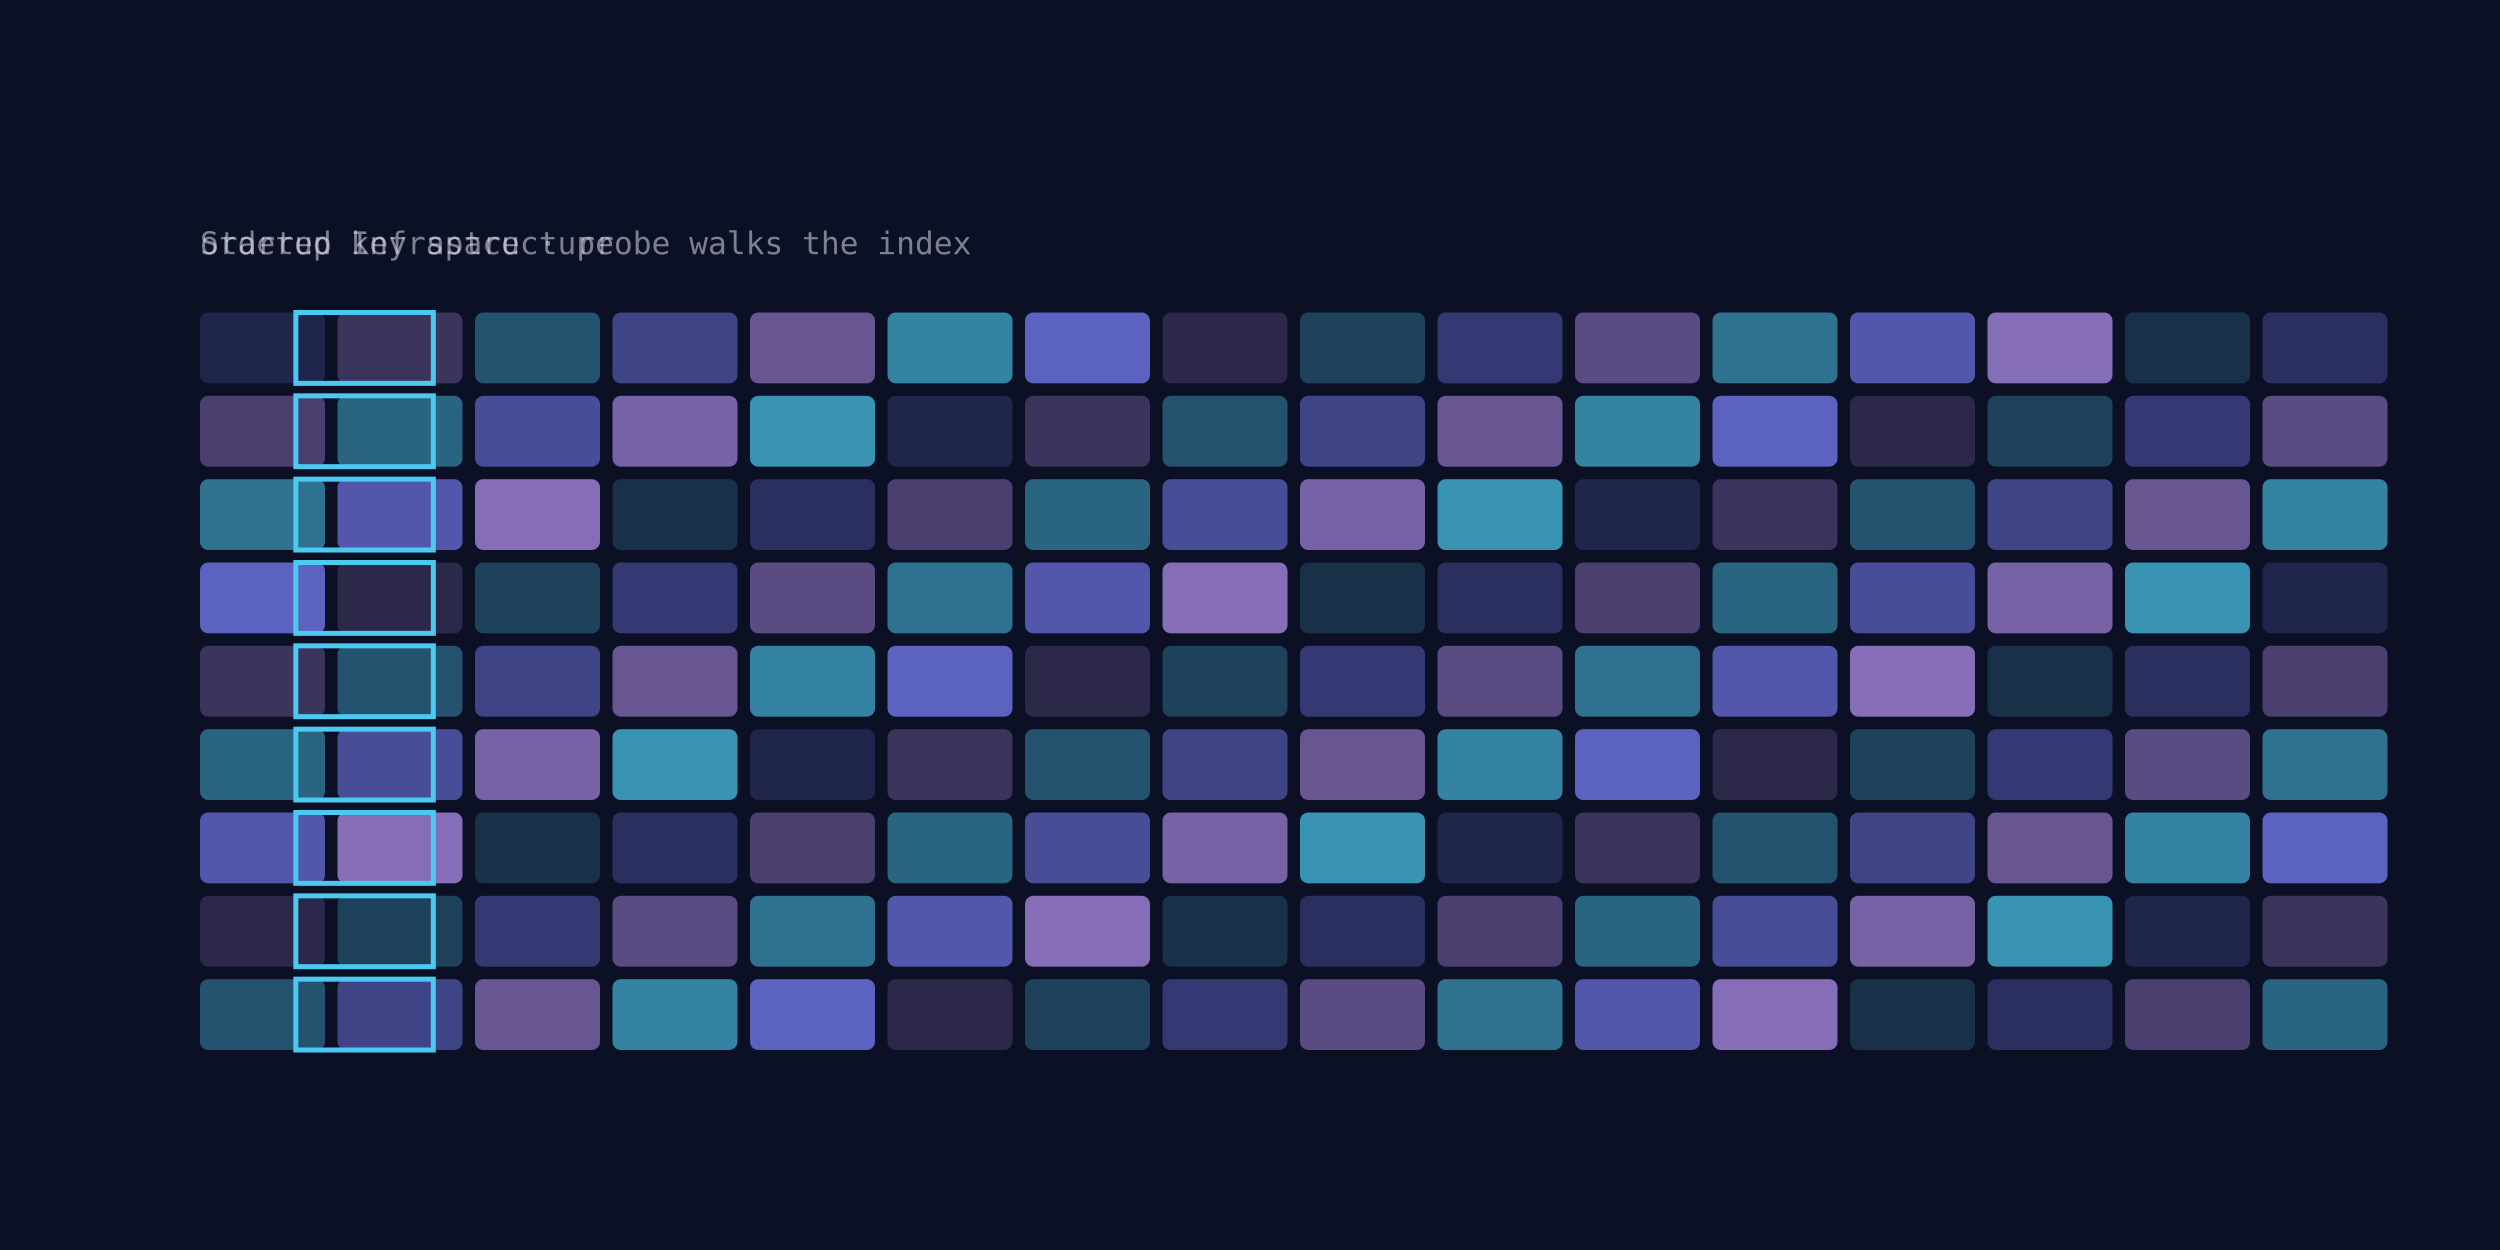
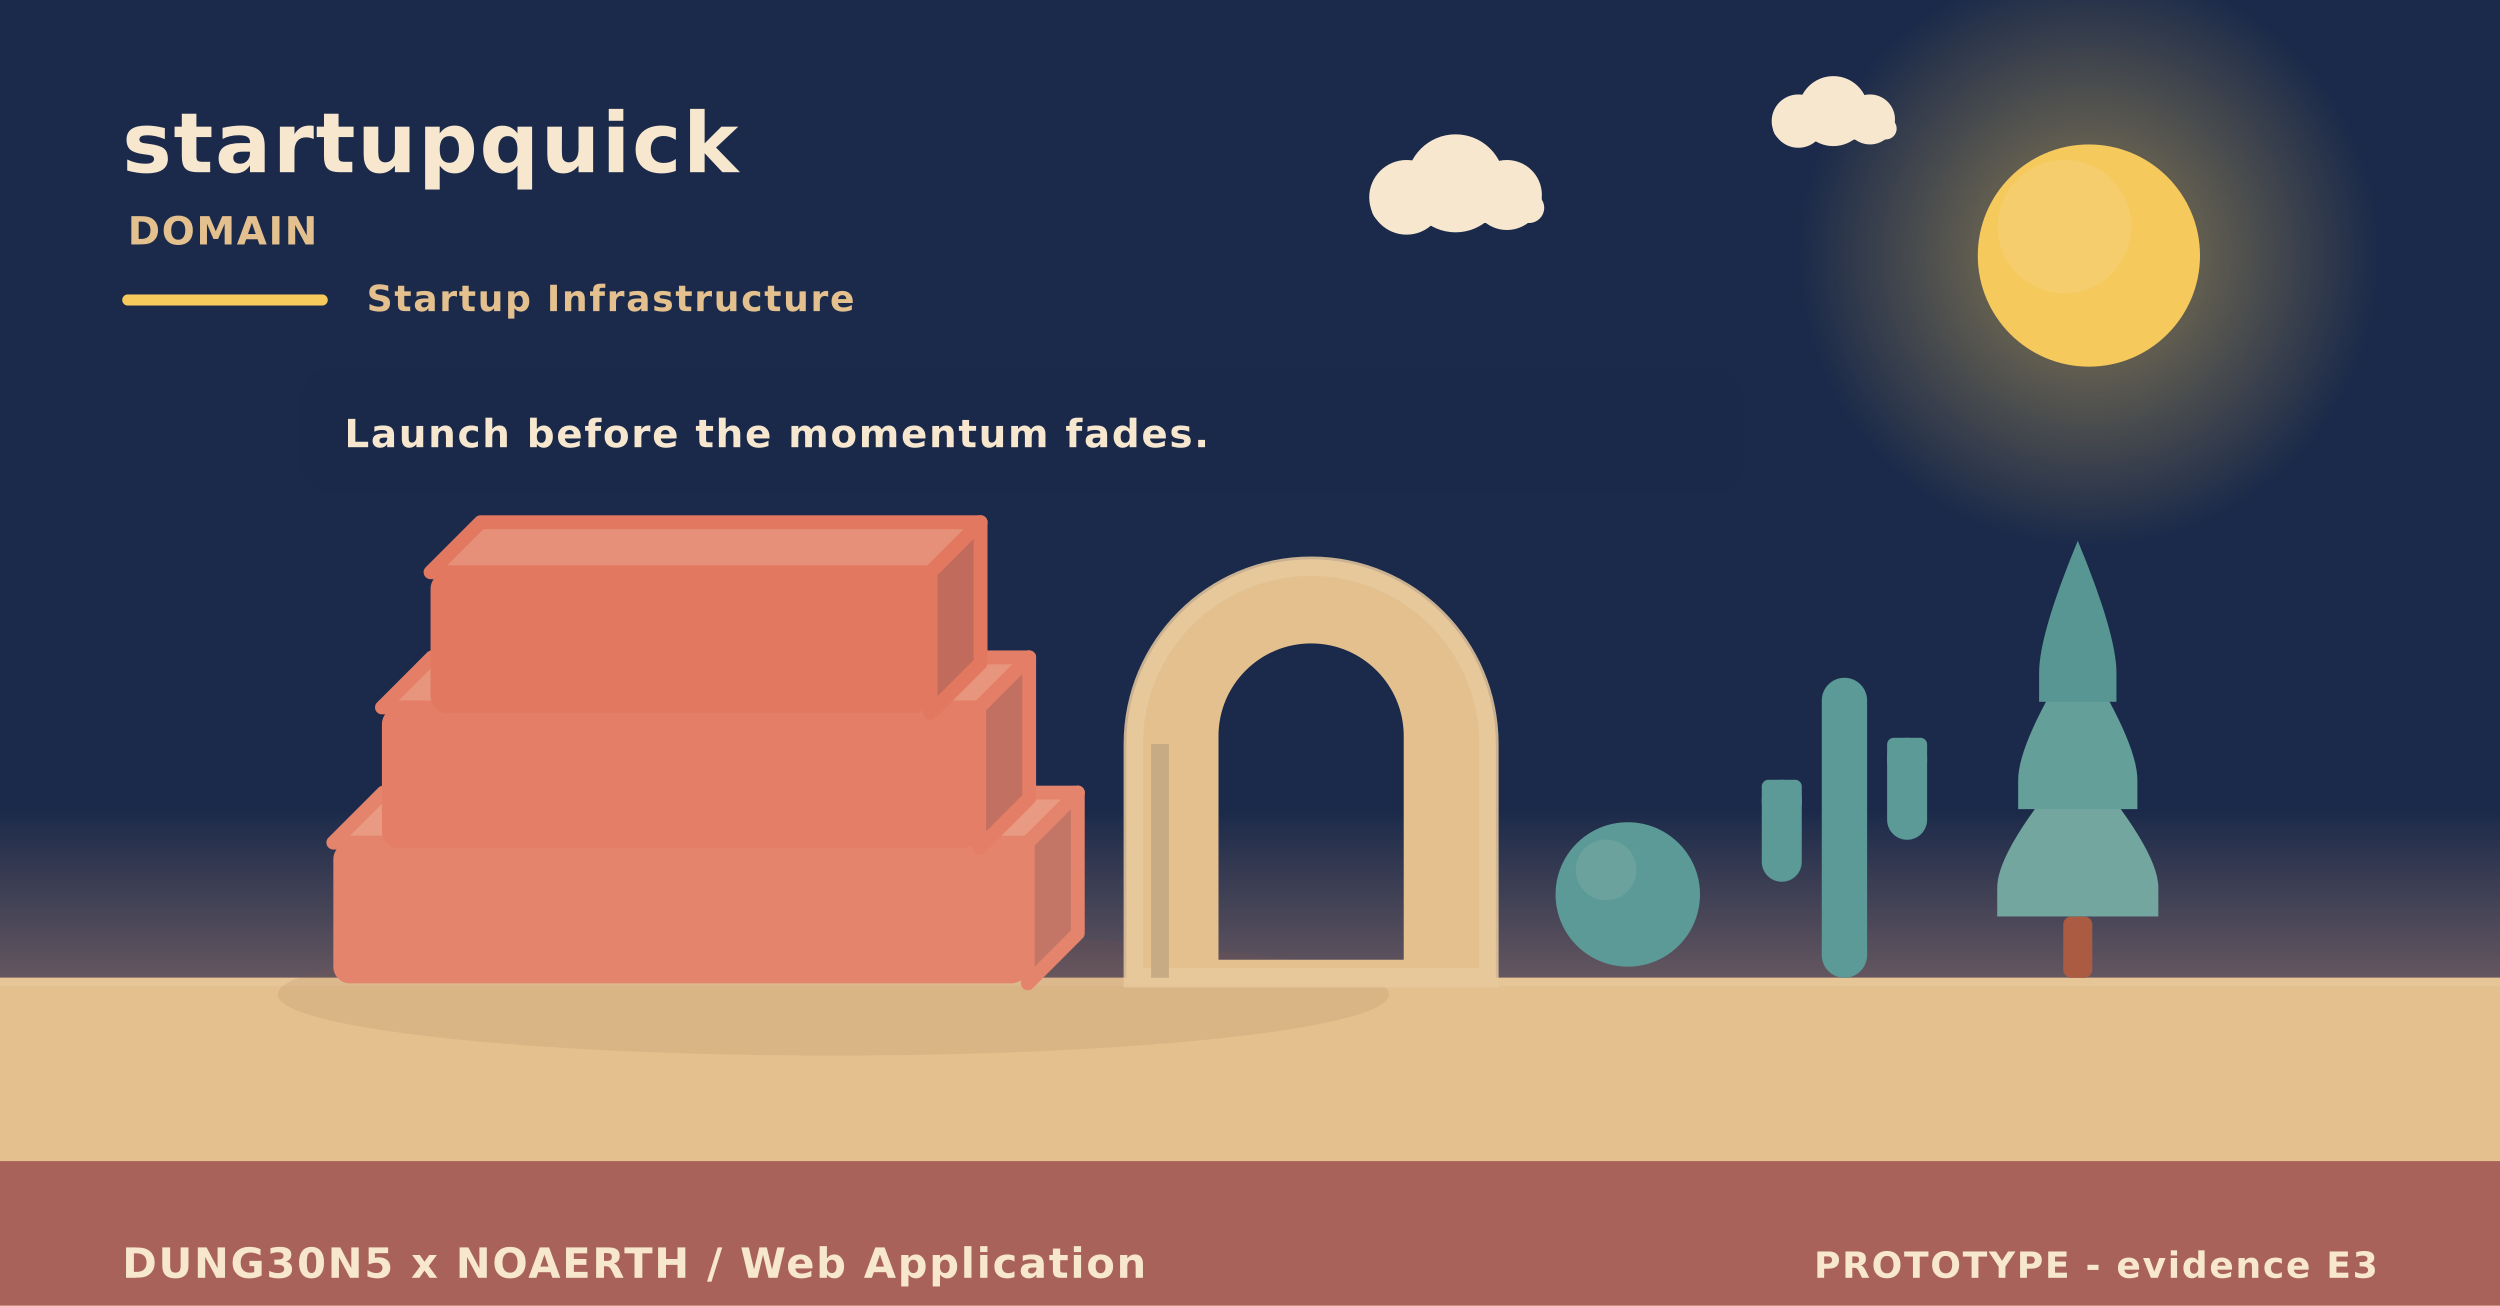
- <svg xmlns="http://www.w3.org/2000/svg" viewBox="0 0 1200 600" width="1200" height="600" role="img" aria-label="startupquick domain model">
-   <rect width="1200" height="600" fill="#0c1024" />
-   <defs>
-     <linearGradient id="gd" x1="0" y1="0" x2="1" y2="1">
-       <stop offset="0%" stop-color="#7c83ff" />
-       <stop offset="100%" stop-color="#b794f4" />
-     </linearGradient>
-   </defs>
-   <rect x="96.00" y="150.00" width="60.00" height="34.00" rx="4.00" fill="#7c83ff" opacity="0.18" />
-   <rect x="162.00" y="150.00" width="60.00" height="34.00" rx="4.00" fill="#b794f4" opacity="0.27" />
-   <rect x="228.00" y="150.00" width="60.00" height="34.00" rx="4.00" fill="#4cc9f0" opacity="0.36" />
-   <rect x="294.00" y="150.00" width="60.00" height="34.00" rx="4.00" fill="#7c83ff" opacity="0.45" />
-   <rect x="360.00" y="150.00" width="60.00" height="34.00" rx="4.00" fill="#b794f4" opacity="0.53" />
-   <rect x="426.00" y="150.00" width="60.00" height="34.00" rx="4.00" fill="#4cc9f0" opacity="0.62" />
-   <rect x="492.00" y="150.00" width="60.00" height="34.00" rx="4.00" fill="#7c83ff" opacity="0.71" />
-   <rect x="558.00" y="150.00" width="60.00" height="34.00" rx="4.00" fill="#b794f4" opacity="0.18" />
-   <rect x="624.00" y="150.00" width="60.00" height="34.00" rx="4.00" fill="#4cc9f0" opacity="0.27" />
-   <rect x="690.00" y="150.00" width="60.00" height="34.00" rx="4.00" fill="#7c83ff" opacity="0.36" />
-   <rect x="756.00" y="150.00" width="60.00" height="34.00" rx="4.00" fill="#b794f4" opacity="0.45" />
-   <rect x="822.00" y="150.00" width="60.00" height="34.00" rx="4.00" fill="#4cc9f0" opacity="0.53" />
-   <rect x="888.00" y="150.00" width="60.00" height="34.00" rx="4.00" fill="#7c83ff" opacity="0.62" />
-   <rect x="954.00" y="150.00" width="60.00" height="34.00" rx="4.00" fill="#b794f4" opacity="0.71" />
-   <rect x="1020.00" y="150.00" width="60.00" height="34.00" rx="4.00" fill="#4cc9f0" opacity="0.18" />
-   <rect x="1086.00" y="150.00" width="60.00" height="34.00" rx="4.00" fill="#7c83ff" opacity="0.27" />
-   <rect x="96.00" y="190.00" width="60.00" height="34.00" rx="4.00" fill="#b794f4" opacity="0.36" />
-   <rect x="162.00" y="190.00" width="60.00" height="34.00" rx="4.00" fill="#4cc9f0" opacity="0.45" />
-   <rect x="228.00" y="190.00" width="60.00" height="34.00" rx="4.00" fill="#7c83ff" opacity="0.53" />
-   <rect x="294.00" y="190.00" width="60.00" height="34.00" rx="4.00" fill="#b794f4" opacity="0.62" />
-   <rect x="360.00" y="190.00" width="60.00" height="34.00" rx="4.00" fill="#4cc9f0" opacity="0.71" />
-   <rect x="426.00" y="190.00" width="60.00" height="34.00" rx="4.00" fill="#7c83ff" opacity="0.18" />
-   <rect x="492.00" y="190.00" width="60.00" height="34.00" rx="4.00" fill="#b794f4" opacity="0.27" />
-   <rect x="558.00" y="190.00" width="60.00" height="34.00" rx="4.00" fill="#4cc9f0" opacity="0.36" />
-   <rect x="624.00" y="190.00" width="60.00" height="34.00" rx="4.00" fill="#7c83ff" opacity="0.45" />
-   <rect x="690.00" y="190.00" width="60.00" height="34.00" rx="4.00" fill="#b794f4" opacity="0.53" />
-   <rect x="756.00" y="190.00" width="60.00" height="34.00" rx="4.00" fill="#4cc9f0" opacity="0.62" />
-   <rect x="822.00" y="190.00" width="60.00" height="34.00" rx="4.00" fill="#7c83ff" opacity="0.71" />
-   <rect x="888.00" y="190.00" width="60.00" height="34.00" rx="4.00" fill="#b794f4" opacity="0.18" />
-   <rect x="954.00" y="190.00" width="60.00" height="34.00" rx="4.00" fill="#4cc9f0" opacity="0.27" />
-   <rect x="1020.00" y="190.00" width="60.00" height="34.00" rx="4.00" fill="#7c83ff" opacity="0.36" />
-   <rect x="1086.00" y="190.00" width="60.00" height="34.00" rx="4.00" fill="#b794f4" opacity="0.45" />
-   <rect x="96.00" y="230.00" width="60.00" height="34.00" rx="4.00" fill="#4cc9f0" opacity="0.53" />
-   <rect x="162.00" y="230.00" width="60.00" height="34.00" rx="4.00" fill="#7c83ff" opacity="0.62" />
-   <rect x="228.00" y="230.00" width="60.00" height="34.00" rx="4.00" fill="#b794f4" opacity="0.71" />
-   <rect x="294.00" y="230.00" width="60.00" height="34.00" rx="4.00" fill="#4cc9f0" opacity="0.18" />
-   <rect x="360.00" y="230.00" width="60.00" height="34.00" rx="4.00" fill="#7c83ff" opacity="0.27" />
-   <rect x="426.00" y="230.00" width="60.00" height="34.00" rx="4.00" fill="#b794f4" opacity="0.36" />
-   <rect x="492.00" y="230.00" width="60.00" height="34.00" rx="4.00" fill="#4cc9f0" opacity="0.45" />
-   <rect x="558.00" y="230.00" width="60.00" height="34.00" rx="4.00" fill="#7c83ff" opacity="0.53" />
-   <rect x="624.00" y="230.00" width="60.00" height="34.00" rx="4.00" fill="#b794f4" opacity="0.62" />
-   <rect x="690.00" y="230.00" width="60.00" height="34.00" rx="4.00" fill="#4cc9f0" opacity="0.71" />
-   <rect x="756.00" y="230.00" width="60.00" height="34.00" rx="4.00" fill="#7c83ff" opacity="0.18" />
-   <rect x="822.00" y="230.00" width="60.00" height="34.00" rx="4.00" fill="#b794f4" opacity="0.27" />
-   <rect x="888.00" y="230.00" width="60.00" height="34.00" rx="4.00" fill="#4cc9f0" opacity="0.36" />
-   <rect x="954.00" y="230.00" width="60.00" height="34.00" rx="4.00" fill="#7c83ff" opacity="0.45" />
-   <rect x="1020.00" y="230.00" width="60.00" height="34.00" rx="4.00" fill="#b794f4" opacity="0.53" />
-   <rect x="1086.00" y="230.00" width="60.00" height="34.00" rx="4.00" fill="#4cc9f0" opacity="0.62" />
-   <rect x="96.00" y="270.00" width="60.00" height="34.00" rx="4.00" fill="#7c83ff" opacity="0.71" />
-   <rect x="162.00" y="270.00" width="60.00" height="34.00" rx="4.00" fill="#b794f4" opacity="0.18" />
-   <rect x="228.00" y="270.00" width="60.00" height="34.00" rx="4.00" fill="#4cc9f0" opacity="0.27" />
-   <rect x="294.00" y="270.00" width="60.00" height="34.00" rx="4.00" fill="#7c83ff" opacity="0.36" />
-   <rect x="360.00" y="270.00" width="60.00" height="34.00" rx="4.00" fill="#b794f4" opacity="0.45" />
-   <rect x="426.00" y="270.00" width="60.00" height="34.00" rx="4.00" fill="#4cc9f0" opacity="0.53" />
-   <rect x="492.00" y="270.00" width="60.00" height="34.00" rx="4.00" fill="#7c83ff" opacity="0.62" />
-   <rect x="558.00" y="270.00" width="60.00" height="34.00" rx="4.00" fill="#b794f4" opacity="0.71" />
-   <rect x="624.00" y="270.00" width="60.00" height="34.00" rx="4.00" fill="#4cc9f0" opacity="0.18" />
-   <rect x="690.00" y="270.00" width="60.00" height="34.00" rx="4.00" fill="#7c83ff" opacity="0.27" />
-   <rect x="756.00" y="270.00" width="60.00" height="34.00" rx="4.00" fill="#b794f4" opacity="0.36" />
-   <rect x="822.00" y="270.00" width="60.00" height="34.00" rx="4.00" fill="#4cc9f0" opacity="0.45" />
-   <rect x="888.00" y="270.00" width="60.00" height="34.00" rx="4.00" fill="#7c83ff" opacity="0.53" />
-   <rect x="954.00" y="270.00" width="60.00" height="34.00" rx="4.00" fill="#b794f4" opacity="0.62" />
-   <rect x="1020.00" y="270.00" width="60.00" height="34.00" rx="4.00" fill="#4cc9f0" opacity="0.71" />
-   <rect x="1086.00" y="270.00" width="60.00" height="34.00" rx="4.00" fill="#7c83ff" opacity="0.18" />
-   <rect x="96.00" y="310.00" width="60.00" height="34.00" rx="4.00" fill="#b794f4" opacity="0.27" />
-   <rect x="162.00" y="310.00" width="60.00" height="34.00" rx="4.00" fill="#4cc9f0" opacity="0.36" />
-   <rect x="228.00" y="310.00" width="60.00" height="34.00" rx="4.00" fill="#7c83ff" opacity="0.45" />
-   <rect x="294.00" y="310.00" width="60.00" height="34.00" rx="4.00" fill="#b794f4" opacity="0.53" />
-   <rect x="360.00" y="310.00" width="60.00" height="34.00" rx="4.00" fill="#4cc9f0" opacity="0.62" />
-   <rect x="426.00" y="310.00" width="60.00" height="34.00" rx="4.00" fill="#7c83ff" opacity="0.71" />
-   <rect x="492.00" y="310.00" width="60.00" height="34.00" rx="4.00" fill="#b794f4" opacity="0.18" />
-   <rect x="558.00" y="310.00" width="60.00" height="34.00" rx="4.00" fill="#4cc9f0" opacity="0.27" />
-   <rect x="624.00" y="310.00" width="60.00" height="34.00" rx="4.00" fill="#7c83ff" opacity="0.36" />
-   <rect x="690.00" y="310.00" width="60.00" height="34.00" rx="4.00" fill="#b794f4" opacity="0.45" />
-   <rect x="756.00" y="310.00" width="60.00" height="34.00" rx="4.00" fill="#4cc9f0" opacity="0.53" />
-   <rect x="822.00" y="310.00" width="60.00" height="34.00" rx="4.00" fill="#7c83ff" opacity="0.62" />
-   <rect x="888.00" y="310.00" width="60.00" height="34.00" rx="4.00" fill="#b794f4" opacity="0.71" />
-   <rect x="954.00" y="310.00" width="60.00" height="34.00" rx="4.00" fill="#4cc9f0" opacity="0.18" />
-   <rect x="1020.00" y="310.00" width="60.00" height="34.00" rx="4.00" fill="#7c83ff" opacity="0.27" />
-   <rect x="1086.00" y="310.00" width="60.00" height="34.00" rx="4.00" fill="#b794f4" opacity="0.36" />
-   <rect x="96.00" y="350.00" width="60.00" height="34.00" rx="4.00" fill="#4cc9f0" opacity="0.45" />
-   <rect x="162.00" y="350.00" width="60.00" height="34.00" rx="4.00" fill="#7c83ff" opacity="0.53" />
-   <rect x="228.00" y="350.00" width="60.00" height="34.00" rx="4.00" fill="#b794f4" opacity="0.62" />
-   <rect x="294.00" y="350.00" width="60.00" height="34.00" rx="4.00" fill="#4cc9f0" opacity="0.71" />
-   <rect x="360.00" y="350.00" width="60.00" height="34.00" rx="4.00" fill="#7c83ff" opacity="0.18" />
-   <rect x="426.00" y="350.00" width="60.00" height="34.00" rx="4.00" fill="#b794f4" opacity="0.27" />
-   <rect x="492.00" y="350.00" width="60.00" height="34.00" rx="4.00" fill="#4cc9f0" opacity="0.36" />
-   <rect x="558.00" y="350.00" width="60.00" height="34.00" rx="4.00" fill="#7c83ff" opacity="0.45" />
-   <rect x="624.00" y="350.00" width="60.00" height="34.00" rx="4.00" fill="#b794f4" opacity="0.53" />
-   <rect x="690.00" y="350.00" width="60.00" height="34.00" rx="4.00" fill="#4cc9f0" opacity="0.62" />
-   <rect x="756.00" y="350.00" width="60.00" height="34.00" rx="4.00" fill="#7c83ff" opacity="0.71" />
-   <rect x="822.00" y="350.00" width="60.00" height="34.00" rx="4.00" fill="#b794f4" opacity="0.18" />
-   <rect x="888.00" y="350.00" width="60.00" height="34.00" rx="4.00" fill="#4cc9f0" opacity="0.27" />
-   <rect x="954.00" y="350.00" width="60.00" height="34.00" rx="4.00" fill="#7c83ff" opacity="0.36" />
-   <rect x="1020.00" y="350.00" width="60.00" height="34.00" rx="4.00" fill="#b794f4" opacity="0.45" />
-   <rect x="1086.00" y="350.00" width="60.00" height="34.00" rx="4.00" fill="#4cc9f0" opacity="0.53" />
-   <rect x="96.00" y="390.00" width="60.00" height="34.00" rx="4.00" fill="#7c83ff" opacity="0.62" />
-   <rect x="162.00" y="390.00" width="60.00" height="34.00" rx="4.00" fill="#b794f4" opacity="0.71" />
-   <rect x="228.00" y="390.00" width="60.00" height="34.00" rx="4.00" fill="#4cc9f0" opacity="0.18" />
-   <rect x="294.00" y="390.00" width="60.00" height="34.00" rx="4.00" fill="#7c83ff" opacity="0.27" />
-   <rect x="360.00" y="390.00" width="60.00" height="34.00" rx="4.00" fill="#b794f4" opacity="0.36" />
-   <rect x="426.00" y="390.00" width="60.00" height="34.00" rx="4.00" fill="#4cc9f0" opacity="0.45" />
-   <rect x="492.00" y="390.00" width="60.00" height="34.00" rx="4.00" fill="#7c83ff" opacity="0.53" />
-   <rect x="558.00" y="390.00" width="60.00" height="34.00" rx="4.00" fill="#b794f4" opacity="0.62" />
-   <rect x="624.00" y="390.00" width="60.00" height="34.00" rx="4.00" fill="#4cc9f0" opacity="0.71" />
-   <rect x="690.00" y="390.00" width="60.00" height="34.00" rx="4.00" fill="#7c83ff" opacity="0.18" />
-   <rect x="756.00" y="390.00" width="60.00" height="34.00" rx="4.00" fill="#b794f4" opacity="0.27" />
-   <rect x="822.00" y="390.00" width="60.00" height="34.00" rx="4.00" fill="#4cc9f0" opacity="0.36" />
-   <rect x="888.00" y="390.00" width="60.00" height="34.00" rx="4.00" fill="#7c83ff" opacity="0.45" />
-   <rect x="954.00" y="390.00" width="60.00" height="34.00" rx="4.00" fill="#b794f4" opacity="0.53" />
-   <rect x="1020.00" y="390.00" width="60.00" height="34.00" rx="4.00" fill="#4cc9f0" opacity="0.62" />
-   <rect x="1086.00" y="390.00" width="60.00" height="34.00" rx="4.00" fill="#7c83ff" opacity="0.71" />
-   <rect x="96.00" y="430.00" width="60.00" height="34.00" rx="4.00" fill="#b794f4" opacity="0.18" />
-   <rect x="162.00" y="430.00" width="60.00" height="34.00" rx="4.00" fill="#4cc9f0" opacity="0.27" />
-   <rect x="228.00" y="430.00" width="60.00" height="34.00" rx="4.00" fill="#7c83ff" opacity="0.36" />
-   <rect x="294.00" y="430.00" width="60.00" height="34.00" rx="4.00" fill="#b794f4" opacity="0.45" />
-   <rect x="360.00" y="430.00" width="60.00" height="34.00" rx="4.00" fill="#4cc9f0" opacity="0.53" />
-   <rect x="426.00" y="430.00" width="60.00" height="34.00" rx="4.00" fill="#7c83ff" opacity="0.62" />
-   <rect x="492.00" y="430.00" width="60.00" height="34.00" rx="4.00" fill="#b794f4" opacity="0.71" />
-   <rect x="558.00" y="430.00" width="60.00" height="34.00" rx="4.00" fill="#4cc9f0" opacity="0.18" />
-   <rect x="624.00" y="430.00" width="60.00" height="34.00" rx="4.00" fill="#7c83ff" opacity="0.27" />
-   <rect x="690.00" y="430.00" width="60.00" height="34.00" rx="4.00" fill="#b794f4" opacity="0.36" />
-   <rect x="756.00" y="430.00" width="60.00" height="34.00" rx="4.00" fill="#4cc9f0" opacity="0.45" />
-   <rect x="822.00" y="430.00" width="60.00" height="34.00" rx="4.00" fill="#7c83ff" opacity="0.53" />
-   <rect x="888.00" y="430.00" width="60.00" height="34.00" rx="4.00" fill="#b794f4" opacity="0.62" />
-   <rect x="954.00" y="430.00" width="60.00" height="34.00" rx="4.00" fill="#4cc9f0" opacity="0.71" />
-   <rect x="1020.00" y="430.00" width="60.00" height="34.00" rx="4.00" fill="#7c83ff" opacity="0.18" />
-   <rect x="1086.00" y="430.00" width="60.00" height="34.00" rx="4.00" fill="#b794f4" opacity="0.27" />
-   <rect x="96.00" y="470.00" width="60.00" height="34.00" rx="4.00" fill="#4cc9f0" opacity="0.36" />
-   <rect x="162.00" y="470.00" width="60.00" height="34.00" rx="4.00" fill="#7c83ff" opacity="0.45" />
-   <rect x="228.00" y="470.00" width="60.00" height="34.00" rx="4.00" fill="#b794f4" opacity="0.53" />
-   <rect x="294.00" y="470.00" width="60.00" height="34.00" rx="4.00" fill="#4cc9f0" opacity="0.62" />
-   <rect x="360.00" y="470.00" width="60.00" height="34.00" rx="4.00" fill="#7c83ff" opacity="0.71" />
-   <rect x="426.00" y="470.00" width="60.00" height="34.00" rx="4.00" fill="#b794f4" opacity="0.18" />
-   <rect x="492.00" y="470.00" width="60.00" height="34.00" rx="4.00" fill="#4cc9f0" opacity="0.27" />
-   <rect x="558.00" y="470.00" width="60.00" height="34.00" rx="4.00" fill="#7c83ff" opacity="0.36" />
-   <rect x="624.00" y="470.00" width="60.00" height="34.00" rx="4.00" fill="#b794f4" opacity="0.45" />
-   <rect x="690.00" y="470.00" width="60.00" height="34.00" rx="4.00" fill="#4cc9f0" opacity="0.53" />
-   <rect x="756.00" y="470.00" width="60.00" height="34.00" rx="4.00" fill="#7c83ff" opacity="0.62" />
-   <rect x="822.00" y="470.00" width="60.00" height="34.00" rx="4.00" fill="#b794f4" opacity="0.71" />
-   <rect x="888.00" y="470.00" width="60.00" height="34.00" rx="4.00" fill="#4cc9f0" opacity="0.18" />
-   <rect x="954.00" y="470.00" width="60.00" height="34.00" rx="4.00" fill="#7c83ff" opacity="0.27" />
-   <rect x="1020.00" y="470.00" width="60.00" height="34.00" rx="4.00" fill="#b794f4" opacity="0.36" />
-   <rect x="1086.00" y="470.00" width="60.00" height="34.00" rx="4.00" fill="#4cc9f0" opacity="0.45" />
+ <svg xmlns="http://www.w3.org/2000/svg" width="900" height="470" viewBox="0 0 900 470" role="img" aria-label="startupquick - the problem it addresses">
+   <linearGradient id="skym" x1="0" y1="0" x2="0" y2="1">
+     <stop offset="0" stop-color="#1b2a4a" />
+     <stop offset="0.62" stop-color="#1b2a4a" />
+     <stop offset="1" stop-color="#f3ad8a" />
+   </linearGradient>
+   <rect width="900" height="470" fill="url(#skym)" />
+   <radialGradient id="sunm">
+     <stop offset="0.35" stop-color="#f5c95c" stop-opacity="0.34" />
+     <stop offset="1" stop-color="#f5c95c" stop-opacity="0" />
+   </radialGradient>
+   <circle cx="752" cy="92" r="104" fill="url(#sunm)" />
+   <circle cx="752" cy="92" r="40" fill="#f5c95c" />
+   <circle cx="743.2" cy="81.6" r="24" fill="#f5d27e" opacity="0.5" />
  <g>
-     <rect x="142" y="150" width="66" height="34" fill="none" stroke="#4cc9f0" stroke-width="2.4">
-       <animate attributeName="opacity" values="0;1;0" dur="8.15s" begin="0.0s" repeatCount="indefinite" />
-     </rect>
+     <circle cx="524" cy="66" r="17.64" fill="#f6e7ce" />
+     <circle cx="506.36" cy="71.04" r="13.44" fill="#f6e7ce" />
+     <circle cx="542.48" cy="70.2" r="12.6" fill="#f6e7ce" />
+     <rect x="493.76" y="69.36" width="62.16" height="10.92" rx="5.46" fill="#f6e7ce" />
+     <animateTransform attributeName="transform" type="translate" values="0 0;24 0;0 0" dur="36s" begin="0s" repeatCount="indefinite" />
  </g>
  <g>
-     <rect x="142" y="190" width="66" height="34" fill="none" stroke="#4cc9f0" stroke-width="2.4">
-       <animate attributeName="opacity" values="0;1;0" dur="8.15s" begin="0.42s" repeatCount="indefinite" />
-     </rect>
+     <circle cx="660" cy="40" r="12.6" fill="#f6e7ce" />
+     <circle cx="647.4" cy="43.6" r="9.6" fill="#f6e7ce" />
+     <circle cx="673.2" cy="43" r="9" fill="#f6e7ce" />
+     <rect x="638.4" y="42.4" width="44.4" height="7.8" rx="3.9" fill="#f6e7ce" />
+     <animateTransform attributeName="transform" type="translate" values="0 0;-18 0;0 0" dur="46s" begin="3s" repeatCount="indefinite" />
  </g>
-   <g>
-     <rect x="142" y="230" width="66" height="34" fill="none" stroke="#4cc9f0" stroke-width="2.4">
-       <animate attributeName="opacity" values="0;1;0" dur="8.15s" begin="0.84s" repeatCount="indefinite" />
-     </rect>
-   </g>
-   <g>
-     <rect x="142" y="270" width="66" height="34" fill="none" stroke="#4cc9f0" stroke-width="2.4">
-       <animate attributeName="opacity" values="0;1;0" dur="8.15s" begin="1.26s" repeatCount="indefinite" />
-     </rect>
-   </g>
-   <g>
-     <rect x="142" y="310" width="66" height="34" fill="none" stroke="#4cc9f0" stroke-width="2.4">
-       <animate attributeName="opacity" values="0;1;0" dur="8.15s" begin="1.68s" repeatCount="indefinite" />
-     </rect>
-   </g>
-   <g>
-     <rect x="142" y="350" width="66" height="34" fill="none" stroke="#4cc9f0" stroke-width="2.4">
-       <animate attributeName="opacity" values="0;1;0" dur="8.15s" begin="2.1s" repeatCount="indefinite" />
-     </rect>
-   </g>
-   <g>
-     <rect x="142" y="390" width="66" height="34" fill="none" stroke="#4cc9f0" stroke-width="2.4">
-       <animate attributeName="opacity" values="0;1;0" dur="8.15s" begin="2.52s" repeatCount="indefinite" />
-     </rect>
-   </g>
-   <g>
-     <rect x="142" y="430" width="66" height="34" fill="none" stroke="#4cc9f0" stroke-width="2.4">
-       <animate attributeName="opacity" values="0;1;0" dur="8.15s" begin="2.94s" repeatCount="indefinite" />
-     </rect>
-   </g>
-   <g>
-     <rect x="142" y="470" width="66" height="34" fill="none" stroke="#4cc9f0" stroke-width="2.4">
-       <animate attributeName="opacity" values="0;1;0" dur="8.15s" begin="3.36s" repeatCount="indefinite" />
-     </rect>
-   </g>
-   <text x="96" y="122" font-family="ui-monospace,Menlo,monospace" font-size="15" fill="rgba(238,240,251,0.500)">ordered key space · probe walks the index</text>
-   <text x="96" y="122" font-family="ui-monospace,Menlo,monospace" font-size="15" fill="rgba(238,240,251,0.500)">Startup Infrastructure</text>
+   <rect x="0" y="352" width="900" height="118" fill="#e3c08d" />
+   <rect x="0" y="352" width="900" height="3" fill="#e6c596" />
+   <text x="44" y="62" font-family="Verdana,DejaVu Sans,sans-serif" font-size="30" font-weight="700" letter-spacing="0.6" fill="#f6e7ce" text-anchor="start">startupquick</text>
+   <text x="46" y="88" font-family="Verdana,DejaVu Sans,sans-serif" font-size="14" font-weight="700" letter-spacing="0.6" fill="#e3c08d" text-anchor="start">DOMAIN</text>
+   <rect x="44" y="106" width="74" height="4" rx="2" fill="#f5c95c" />
+   <text x="132" y="112" font-family="Verdana,DejaVu Sans,sans-serif" font-size="13" font-weight="700" letter-spacing="0.6" fill="#e3c08d" text-anchor="start">Startup Infrastructure</text>
+   <ellipse cx="300" cy="358" rx="200" ry="22" fill="rgba(138,90,68,0.11)" />
+   <path d="M120,303.33 L370,303.33 L388,285.33 L138,285.33 Z" fill="#e99a82" stroke="#e5846c" stroke-width="5" stroke-linejoin="round" />
+   <path d="M370,303.33 L388,285.33 L388,336 L370,354 Z" fill="#c37566" stroke="#e5846c" stroke-width="5" stroke-linejoin="round" />
+   <rect x="120" y="303.33" width="250" height="50.67" rx="6" fill="#e5846c" />
+   <path d="M137.5,254.67 L352.5,254.67 L370.5,236.67 L155.5,236.67 Z" fill="#e8957d" stroke="#e47e66" stroke-width="5" stroke-linejoin="round" />
+   <path d="M352.5,254.67 L370.5,236.67 L370.5,287.33 L352.5,305.33 Z" fill="#c27061" stroke="#e47e66" stroke-width="5" stroke-linejoin="round" />
+   <rect x="137.5" y="254.67" width="215" height="50.67" rx="6" fill="#e47e66" />
+   <path d="M155,206 L335,206 L353,188 L173,188 Z" fill="#e79079" stroke="#e37861" stroke-width="5" stroke-linejoin="round" />
+   <path d="M335,206 L353,188 L353,238.67 L335,256.67 Z" fill="#c16b5d" stroke="#e37861" stroke-width="5" stroke-linejoin="round" />
+   <rect x="155" y="206" width="180" height="50.67" rx="6" fill="#e37861" />
+   <path d="M408,352 L408,267.84 A64,64 0 0 1 536,267.84 L536,352 Z M436.16,348 L436.16,264.97 A35.84,35.84 0 0 1 507.84,264.97 L507.84,348 Z" fill="#e3c08d" fill-rule="evenodd" stroke="#e3c08d" stroke-width="5" stroke-linejoin="round" />
+   <path d="M408,352 L408,267.84 A64,64 0 0 1 536,267.84 L536,352 Z" fill="none" stroke="#e8c99d" stroke-width="7" stroke-linecap="round" opacity="0.85" />
+   <rect x="414.4" y="267.84" width="6.4" height="84.16" fill="#c7ab84" />
+   <circle cx="586" cy="322" r="26" fill="#5b9a97" />
+   <circle cx="578.2" cy="313.16" r="10.92" fill="#7aa9a2" opacity="0.55" />
+   <rect x="655.84" y="244" width="16.32" height="108" rx="8.16" fill="#5b9a97" />
+   <rect x="634.24" y="280.72" width="14.4" height="36.72" rx="7.2" fill="#5b9a97" />
+   <rect x="634.24" y="280.72" width="14.4" height="10.8" rx="2.4" fill="#5b9a97" />
+   <rect x="679.36" y="265.6" width="14.4" height="36.72" rx="7.2" fill="#5b9a97" />
+   <rect x="679.36" y="265.6" width="14.4" height="10.8" rx="2.4" fill="#5b9a97" />
+   <rect x="742.78" y="329.92" width="10.44" height="22.08" rx="2.9" fill="#ac5b43" />
+   <path d="M748,271.96 Q719,305.58 719,319.49 Q719,329.92 719,329.92 L777,329.92 Q777,329.92 777,319.49 Q777,305.58 748,271.96 Z" fill="#74a6a0" />
+   <path d="M748,233.32 Q726.54,266.94 726.54,280.85 Q726.54,291.28 726.54,291.28 L769.46,291.28 Q769.46,291.28 769.46,280.85 Q769.46,266.94 748,233.32 Z" fill="#649f9a" />
+   <path d="M748,194.68 Q734.08,228.3 734.08,242.21 Q734.08,252.64 734.08,252.64 L761.92,252.64 Q761.92,252.64 761.92,242.21 Q761.92,228.3 748,194.68 Z" fill="#589694" />
+   <rect x="108" y="132" width="520" height="46" rx="12" fill="rgba(27,42,74,0.42)" opacity="0.94" />
+   <text x="124" y="161" font-family="Verdana,DejaVu Sans,sans-serif" font-size="14" font-weight="700" letter-spacing="0.6" fill="#f6e7ce" text-anchor="start">Launch before the momentum fades.</text>
+   <rect x="0" y="418" width="900" height="52" rx="0" fill="#a65c56" opacity="0.94" />
+   <text x="44" y="460" font-family="Verdana,DejaVu Sans,sans-serif" font-size="15" font-weight="700" letter-spacing="0.6" fill="#f6e7ce" text-anchor="start">DUNG30N5 x NOAERTH  /  Web Application</text>
+   <text x="856" y="460" font-family="Verdana,DejaVu Sans,sans-serif" font-size="13" font-weight="700" letter-spacing="0.6" fill="#f6e7ce" text-anchor="end">PROTOTYPE  -  evidence E3</text>
</svg>
